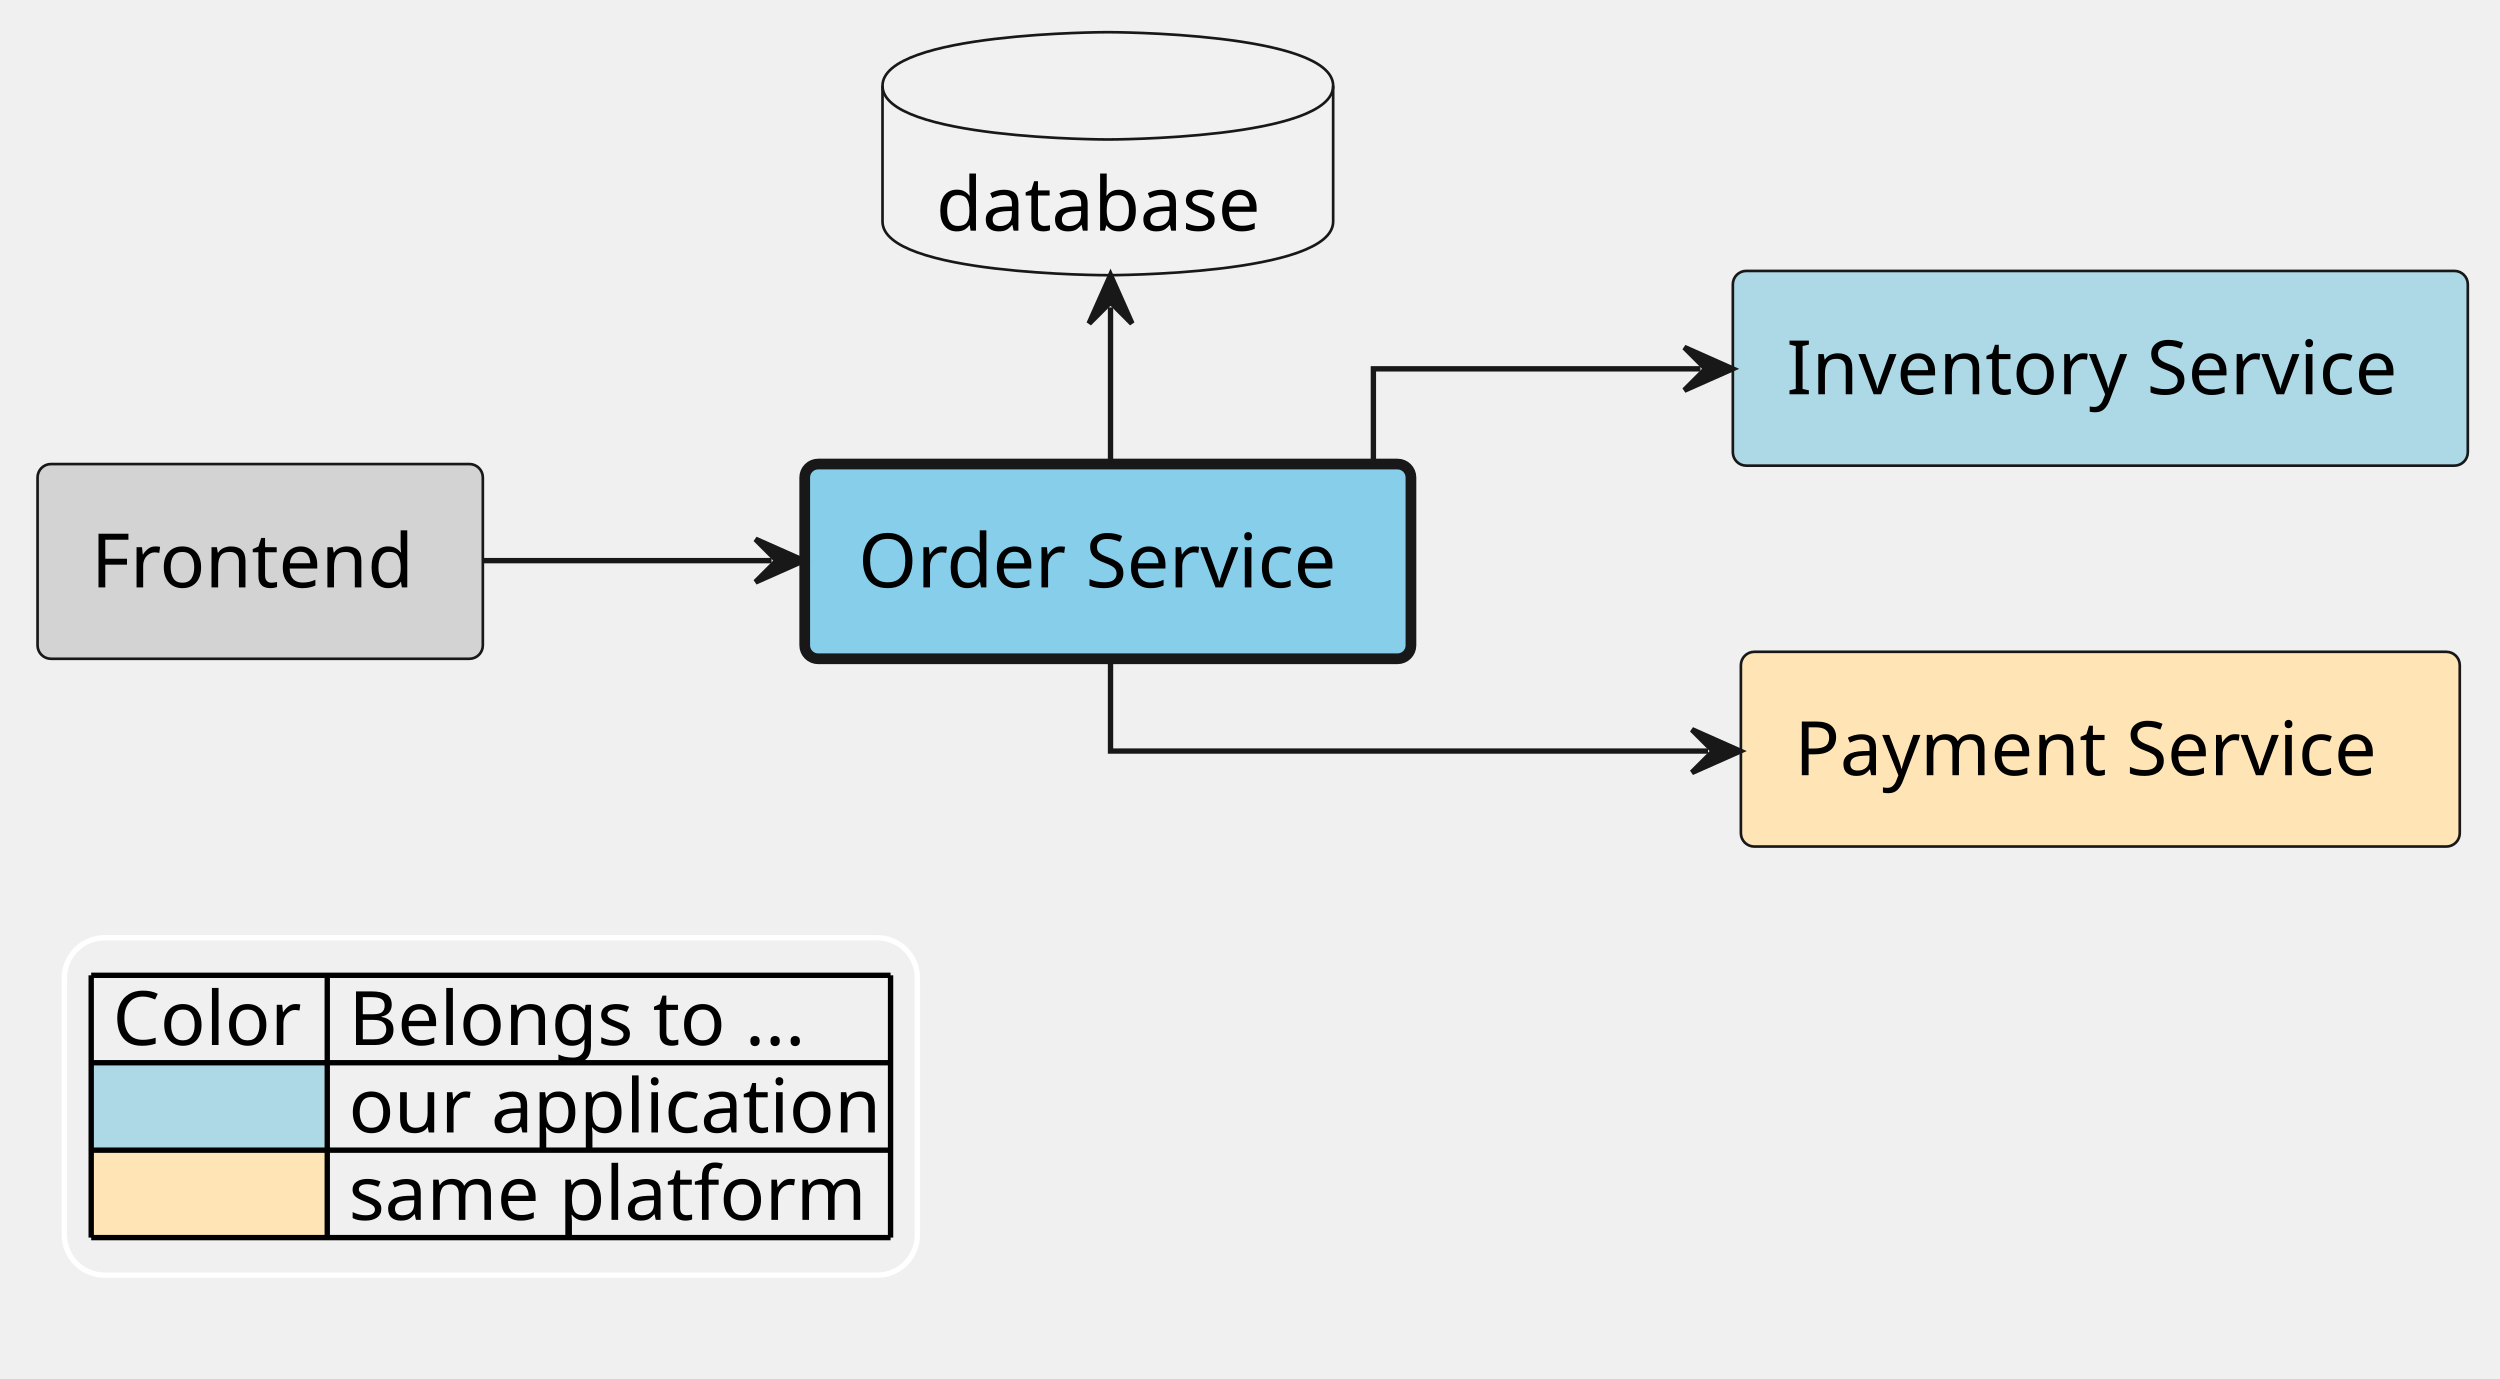
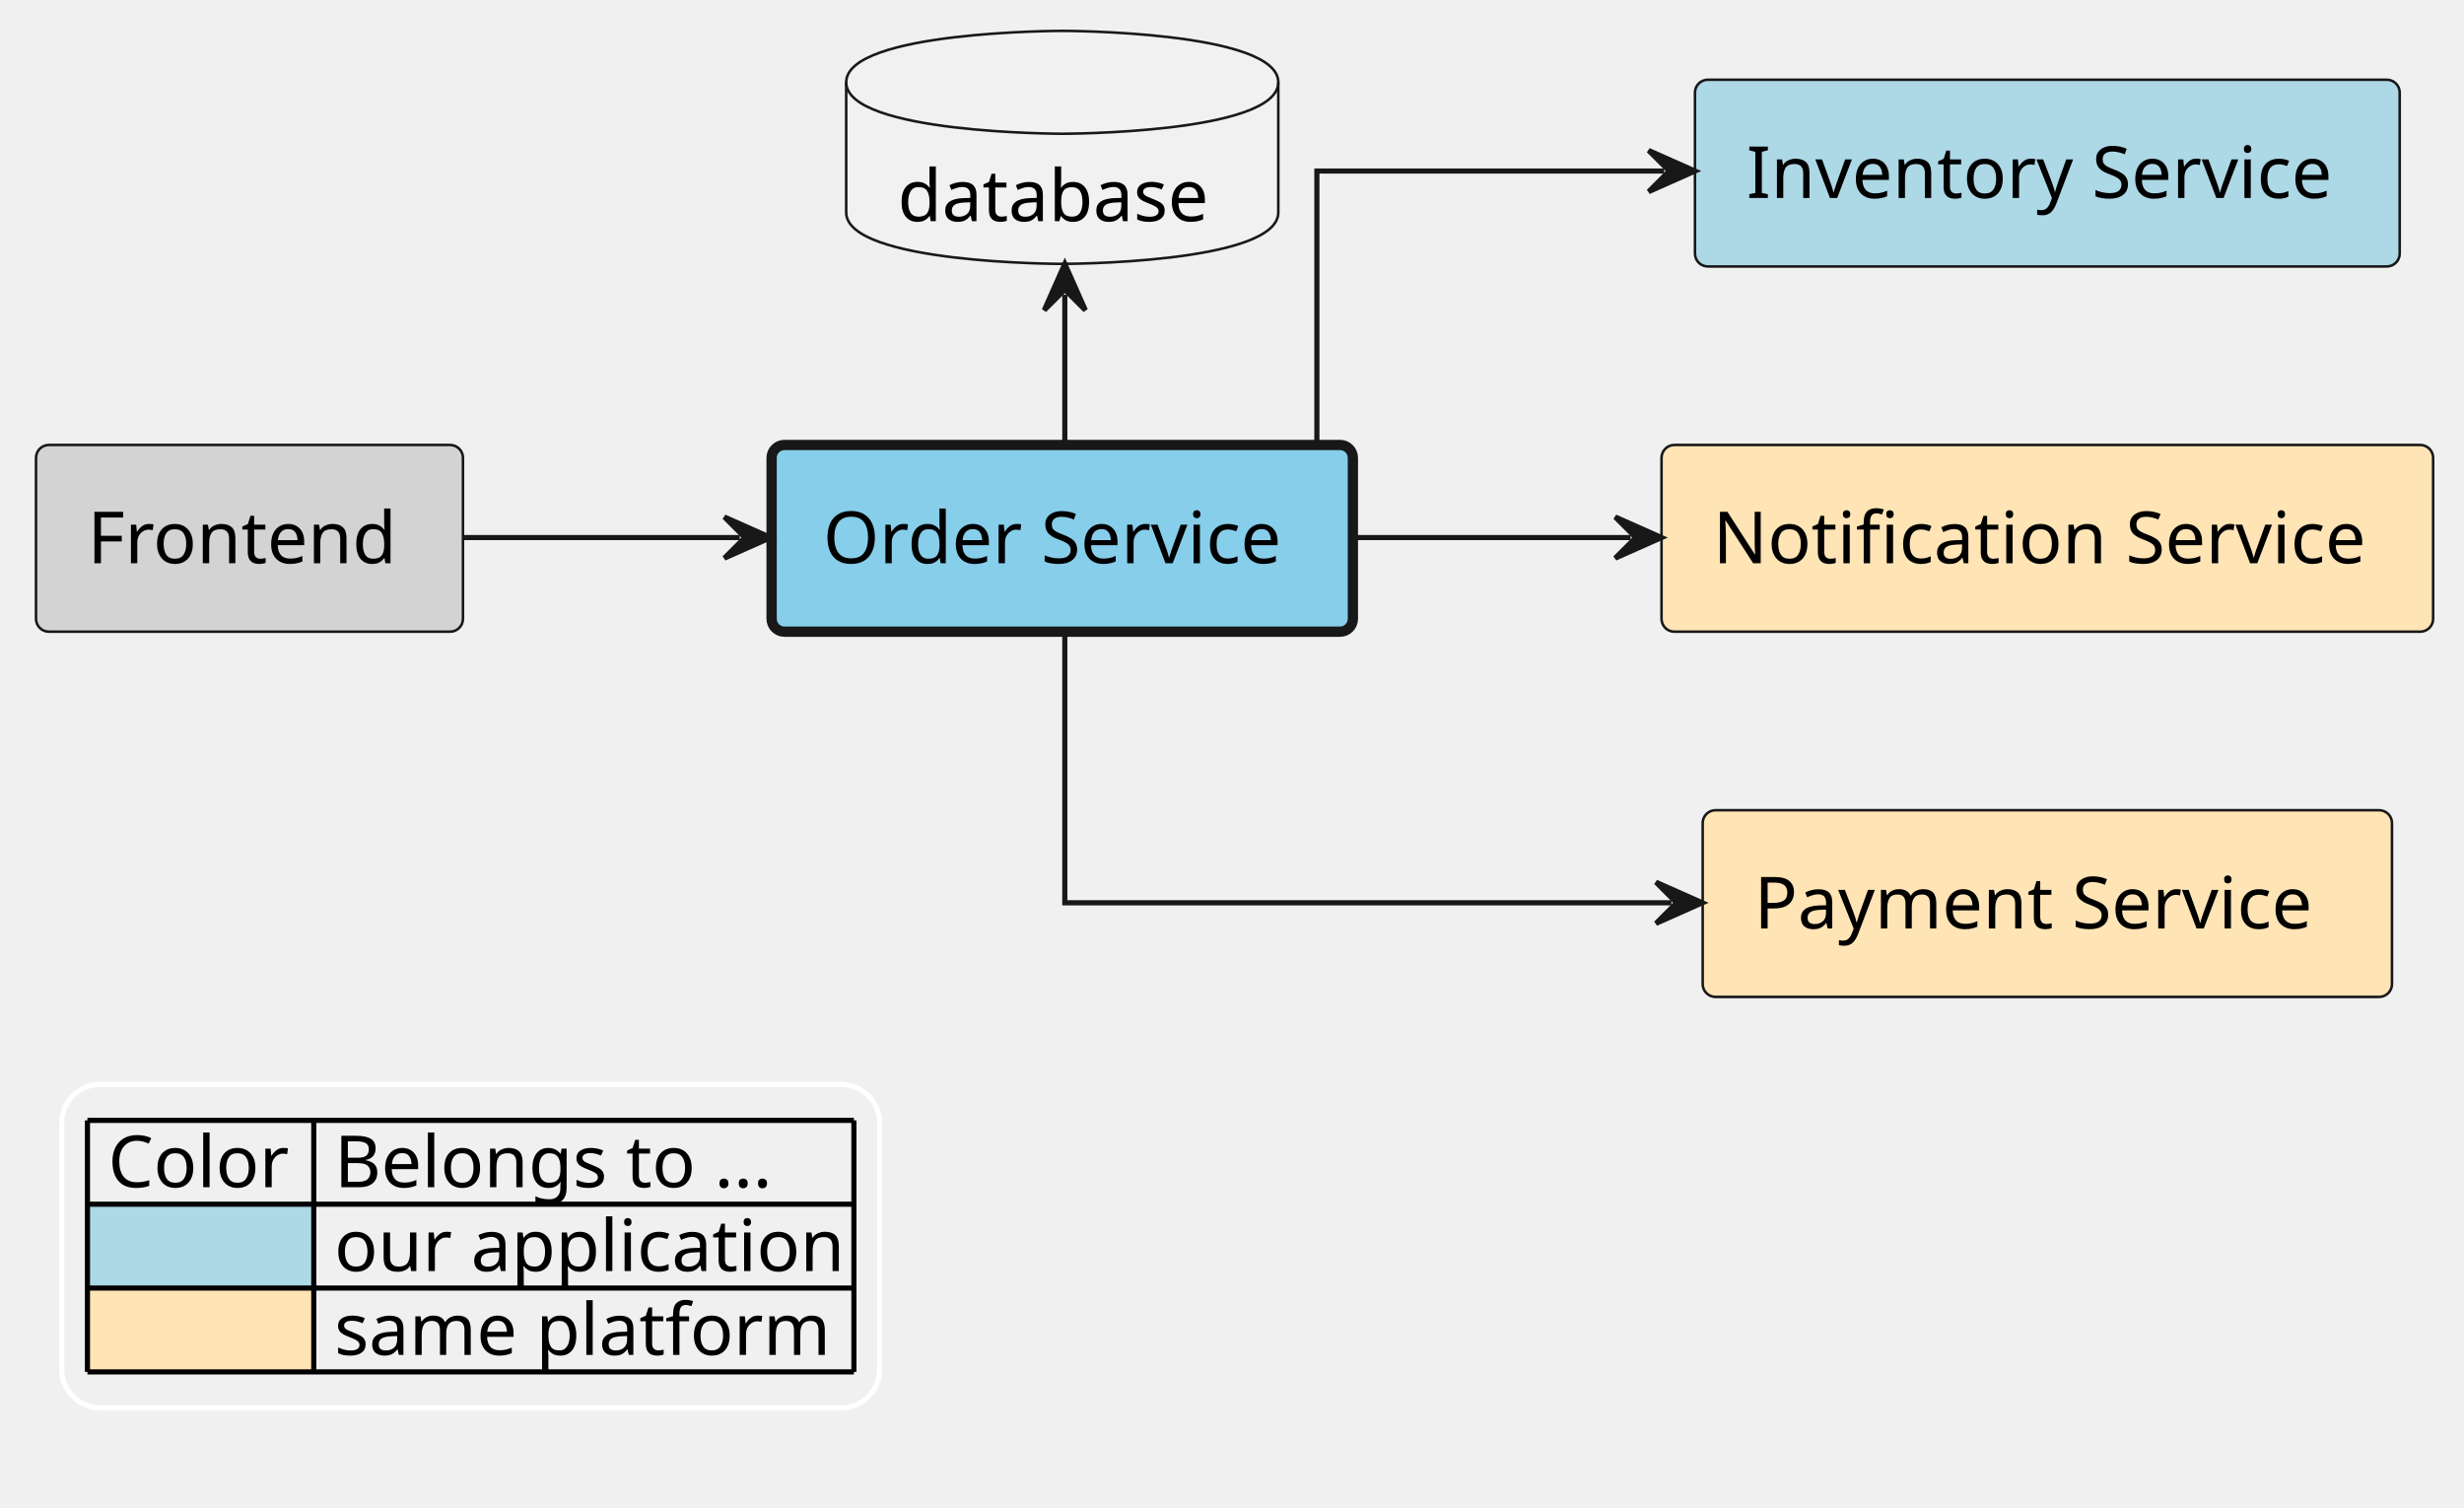
- <svg xmlns="http://www.w3.org/2000/svg" contentStyleType="text/css" height="257px" preserveAspectRatio="none" style="width:466px;height:257px;background:#FFFFFF;" version="1.1" viewBox="0 0 466 257" width="466px" zoomAndPan="magnify">
+ <svg xmlns="http://www.w3.org/2000/svg" contentStyleType="text/css" height="293px" preserveAspectRatio="none" style="width:479px;height:293px;background:#FFFFFF;" version="1.1" viewBox="0 0 479 293" width="479px" zoomAndPan="magnify">
  <defs />
  <g>
    <g id="elem_platform__application__frontend">
      <rect fill="#D3D3D3" height="36.297" rx="2.5" ry="2.5" style="stroke:#181818;stroke-width:0.5;" width="83" x="7" y="86.5" />
      <text fill="#000000" font-family="sans-serif" font-size="14" lengthAdjust="spacing" textLength="63" x="17" y="109.495">Frontend</text>
    </g>
    <g id="elem_platform__application__order_service">
      <rect fill="#87CEEB" height="36.297" rx="2.5" ry="2.5" style="stroke:#181818;stroke-width:2.0;" width="113" x="150" y="86.5" />
      <text fill="#000000" font-family="sans-serif" font-size="14" lengthAdjust="spacing" textLength="93" x="160" y="109.495">Order Service</text>
    </g>
    <g id="elem_platform__application__order_database">
      <path d="M164.5,16 C164.5,6 206.5,6 206.5,6 C206.5,6 248.5,6 248.5,16 L248.5,41.297 C248.5,51.297 206.5,51.297 206.5,51.297 C206.5,51.297 164.5,51.297 164.5,41.297 L164.5,16 " fill="#F1F1F1" style="stroke:#181818;stroke-width:0.5;" />
      <path d="M164.5,16 C164.5,26 206.5,26 206.5,26 C206.5,26 248.5,26 248.5,16 " fill="none" style="stroke:#181818;stroke-width:0.5;" />
      <text fill="#000000" font-family="sans-serif" font-size="14" lengthAdjust="spacing" textLength="64" x="174.5" y="42.995">database</text>
    </g>
    <g id="elem_platform__application__inventory_service">
-       <rect fill="#ADD8E6" height="36.297" rx="2.5" ry="2.5" style="stroke:#181818;stroke-width:0.5;" width="137" x="323" y="50.5" />
-       <text fill="#000000" font-family="sans-serif" font-size="14" lengthAdjust="spacing" textLength="117" x="333" y="73.495">Inventory Service</text>
+       <rect fill="#ADD8E6" height="36.297" rx="2.5" ry="2.5" style="stroke:#181818;stroke-width:0.5;" width="137" x="329.5" y="15.5" />
+       <text fill="#000000" font-family="sans-serif" font-size="14" lengthAdjust="spacing" textLength="117" x="339.5" y="38.495">Inventory Service</text>
+     </g>
+     <g id="elem_platform__notification_service">
+       <rect fill="#FFE4B5" height="36.297" rx="2.5" ry="2.5" style="stroke:#181818;stroke-width:0.5;" width="150" x="323" y="86.5" />
+       <text fill="#000000" font-family="sans-serif" font-size="14" lengthAdjust="spacing" textLength="130" x="333" y="109.495">Notification Service</text>
    </g>
    <g id="elem_platform__payment_service">
-       <rect fill="#FFE4B5" height="36.297" rx="2.5" ry="2.5" style="stroke:#181818;stroke-width:0.5;" width="134" x="324.5" y="121.5" />
-       <text fill="#000000" font-family="sans-serif" font-size="14" lengthAdjust="spacing" textLength="114" x="334.5" y="144.495">Payment Service</text>
+       <rect fill="#FFE4B5" height="36.297" rx="2.5" ry="2.5" style="stroke:#181818;stroke-width:0.5;" width="134" x="331" y="157.5" />
+       <text fill="#000000" font-family="sans-serif" font-size="14" lengthAdjust="spacing" textLength="114" x="341" y="180.495">Payment Service</text>
    </g>
    <g id="link_platform__application__frontend_platform__application__order_service">
      <path d="M90.01,104.5 C108.3,104.5 124.07,104.5 143.82,104.5 " fill="none" id="platform__application__frontend-to-platform__application__order_service" style="stroke:#181818;stroke-width:1.0;" />
      <polygon fill="#181818" points="149.82,104.5,140.82,100.5,144.82,104.5,140.82,108.5,149.82,104.5" style="stroke:#181818;stroke-width:1.0;" />
    </g>
    <g id="link_platform__application__order_database_platform__application__order_service">
      <path d="M207,57.3 C207,68.5 207,75.8 207,86.3 " fill="none" id="platform__application__order_database-backto-platform__application__order_service" style="stroke:#181818;stroke-width:1.0;" />
      <polygon fill="#181818" points="207,51.3,203,60.3,207,56.3,211,60.3,207,51.3" style="stroke:#181818;stroke-width:1.0;" />
    </g>
+     <g id="link_platform__application__order_service_platform__notification_service">
+       <path d="M263.18,104.5 C281.93,104.5 297.09,104.5 317,104.5 " fill="none" id="platform__application__order_service-to-platform__notification_service" style="stroke:#181818;stroke-width:1.0;" />
+       <polygon fill="#181818" points="323,104.5,314,100.5,318,104.5,314,108.5,323,104.5" style="stroke:#181818;stroke-width:1.0;" />
+     </g>
    <g id="link_platform__application__order_service_platform__application__inventory_service">
-       <path d="M256,86.21 C256,77.41 256,68.75 256,68.75 C256,68.75 283.35,68.75 316.96,68.75 " fill="none" id="platform__application__order_service-to-platform__application__inventory_service" style="stroke:#181818;stroke-width:1.0;" />
-       <polygon fill="#181818" points="322.96,68.75,313.96,64.75,317.96,68.75,313.96,72.75,322.96,68.75" style="stroke:#181818;stroke-width:1.0;" />
+       <path d="M256,86.15 C256,65.04 256,33.25 256,33.25 C256,33.25 287.18,33.25 323.5,33.25 " fill="none" id="platform__application__order_service-to-platform__application__inventory_service" style="stroke:#181818;stroke-width:1.0;" />
+       <polygon fill="#181818" points="329.5,33.25,320.5,29.25,324.5,33.25,320.5,37.25,329.5,33.25" style="stroke:#181818;stroke-width:1.0;" />
    </g>
    <g id="link_platform__application__order_service_platform__payment_service">
-       <path d="M207,122.67 C207,131.4 207,140 207,140 C207,140 265.62,140 318.37,140 " fill="none" id="platform__application__order_service-to-platform__payment_service" style="stroke:#181818;stroke-width:1.0;" />
-       <polygon fill="#181818" points="324.37,140,315.37,136,319.37,140,315.37,144,324.37,140" style="stroke:#181818;stroke-width:1.0;" />
+       <path d="M207,122.78 C207,143.82 207,175.5 207,175.5 C207,175.5 269.89,175.5 324.93,175.5 " fill="none" id="platform__application__order_service-to-platform__payment_service" style="stroke:#181818;stroke-width:1.0;" />
+       <polygon fill="#181818" points="330.93,175.5,321.93,171.5,325.93,175.5,321.93,179.5,330.93,175.5" style="stroke:#181818;stroke-width:1.0;" />
    </g>
-     <rect fill="none" height="62.891" id="_legend" rx="7.5" ry="7.5" style="stroke:#FFFFFF;stroke-width:1.0;" width="159" x="12" y="174.797" />
-     <text fill="#000000" font-family="sans-serif" font-size="14" lengthAdjust="spacing" textLength="36" x="21" y="194.792">Color</text>
-     <text fill="#000000" font-family="sans-serif" font-size="14" lengthAdjust="spacing" textLength="91" x="65" y="194.792">Belongs to ...</text>
-     <rect fill="#ADD8E6" height="16.297" style="stroke:none;stroke-width:1.0;" width="44" x="17" y="198.094" />
-     <text fill="#000000" font-family="sans-serif" font-size="14" lengthAdjust="spacing" textLength="4" x="17" y="211.089"> </text>
-     <text fill="#000000" font-family="sans-serif" font-size="14" lengthAdjust="spacing" textLength="101" x="65" y="211.089">our application</text>
-     <rect fill="#FFE4B5" height="16.297" style="stroke:none;stroke-width:1.0;" width="44" x="17" y="214.391" />
-     <text fill="#000000" font-family="sans-serif" font-size="14" lengthAdjust="spacing" textLength="4" x="17" y="227.386"> </text>
-     <text fill="#000000" font-family="sans-serif" font-size="14" lengthAdjust="spacing" textLength="98" x="65" y="227.386">same platform</text>
-     <line style="stroke:#000000;stroke-width:1.0;" x1="17" x2="166" y1="181.797" y2="181.797" />
-     <line style="stroke:#000000;stroke-width:1.0;" x1="17" x2="166" y1="198.094" y2="198.094" />
-     <line style="stroke:#000000;stroke-width:1.0;" x1="17" x2="166" y1="214.391" y2="214.391" />
-     <line style="stroke:#000000;stroke-width:1.0;" x1="17" x2="166" y1="230.688" y2="230.688" />
-     <line style="stroke:#000000;stroke-width:1.0;" x1="17" x2="17" y1="181.797" y2="230.688" />
-     <line style="stroke:#000000;stroke-width:1.0;" x1="61" x2="61" y1="181.797" y2="230.688" />
-     <line style="stroke:#000000;stroke-width:1.0;" x1="166" x2="166" y1="181.797" y2="230.688" />
+     <rect fill="none" height="62.891" id="_legend" rx="7.5" ry="7.5" style="stroke:#FFFFFF;stroke-width:1.0;" width="159" x="12" y="210.797" />
+     <text fill="#000000" font-family="sans-serif" font-size="14" lengthAdjust="spacing" textLength="36" x="21" y="230.792">Color</text>
+     <text fill="#000000" font-family="sans-serif" font-size="14" lengthAdjust="spacing" textLength="91" x="65" y="230.792">Belongs to ...</text>
+     <rect fill="#ADD8E6" height="16.297" style="stroke:none;stroke-width:1.0;" width="44" x="17" y="234.094" />
+     <text fill="#000000" font-family="sans-serif" font-size="14" lengthAdjust="spacing" textLength="4" x="17" y="247.089"> </text>
+     <text fill="#000000" font-family="sans-serif" font-size="14" lengthAdjust="spacing" textLength="101" x="65" y="247.089">our application</text>
+     <rect fill="#FFE4B5" height="16.297" style="stroke:none;stroke-width:1.0;" width="44" x="17" y="250.391" />
+     <text fill="#000000" font-family="sans-serif" font-size="14" lengthAdjust="spacing" textLength="4" x="17" y="263.386"> </text>
+     <text fill="#000000" font-family="sans-serif" font-size="14" lengthAdjust="spacing" textLength="98" x="65" y="263.386">same platform</text>
+     <line style="stroke:#000000;stroke-width:1.0;" x1="17" x2="166" y1="217.797" y2="217.797" />
+     <line style="stroke:#000000;stroke-width:1.0;" x1="17" x2="166" y1="234.094" y2="234.094" />
+     <line style="stroke:#000000;stroke-width:1.0;" x1="17" x2="166" y1="250.391" y2="250.391" />
+     <line style="stroke:#000000;stroke-width:1.0;" x1="17" x2="166" y1="266.688" y2="266.688" />
+     <line style="stroke:#000000;stroke-width:1.0;" x1="17" x2="17" y1="217.797" y2="266.688" />
+     <line style="stroke:#000000;stroke-width:1.0;" x1="61" x2="61" y1="217.797" y2="266.688" />
+     <line style="stroke:#000000;stroke-width:1.0;" x1="166" x2="166" y1="217.797" y2="266.688" />
  </g>
</svg>
